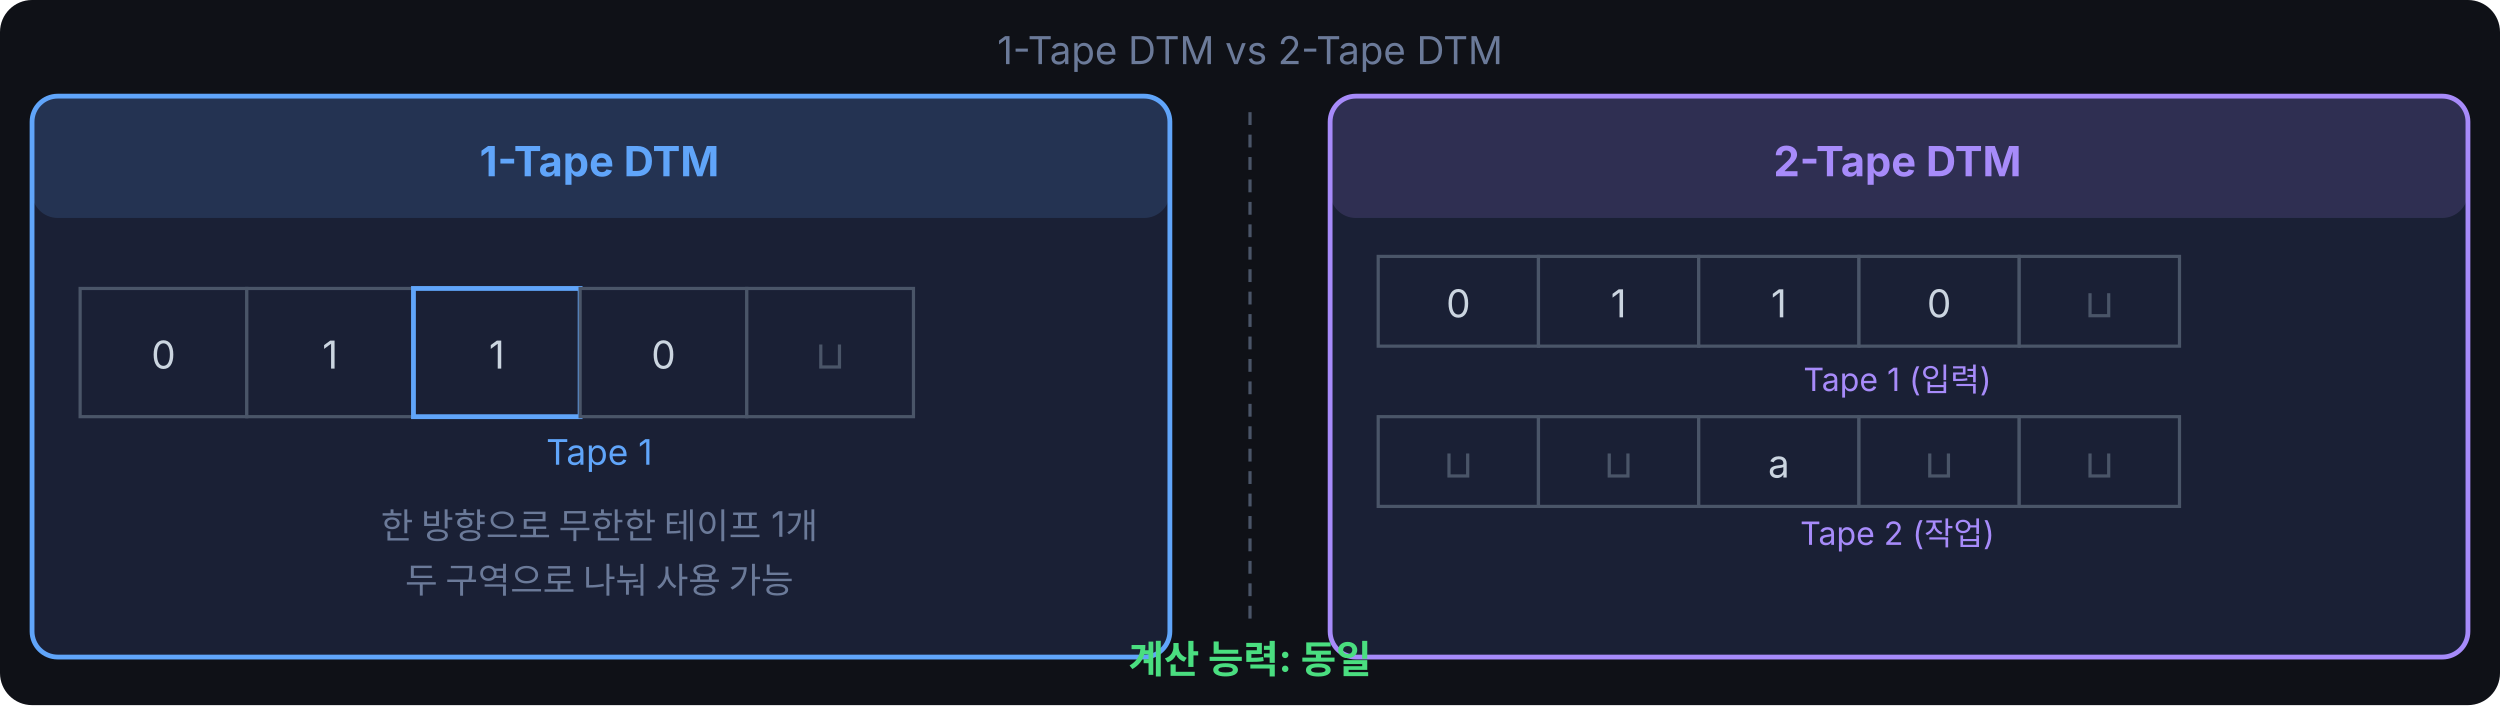
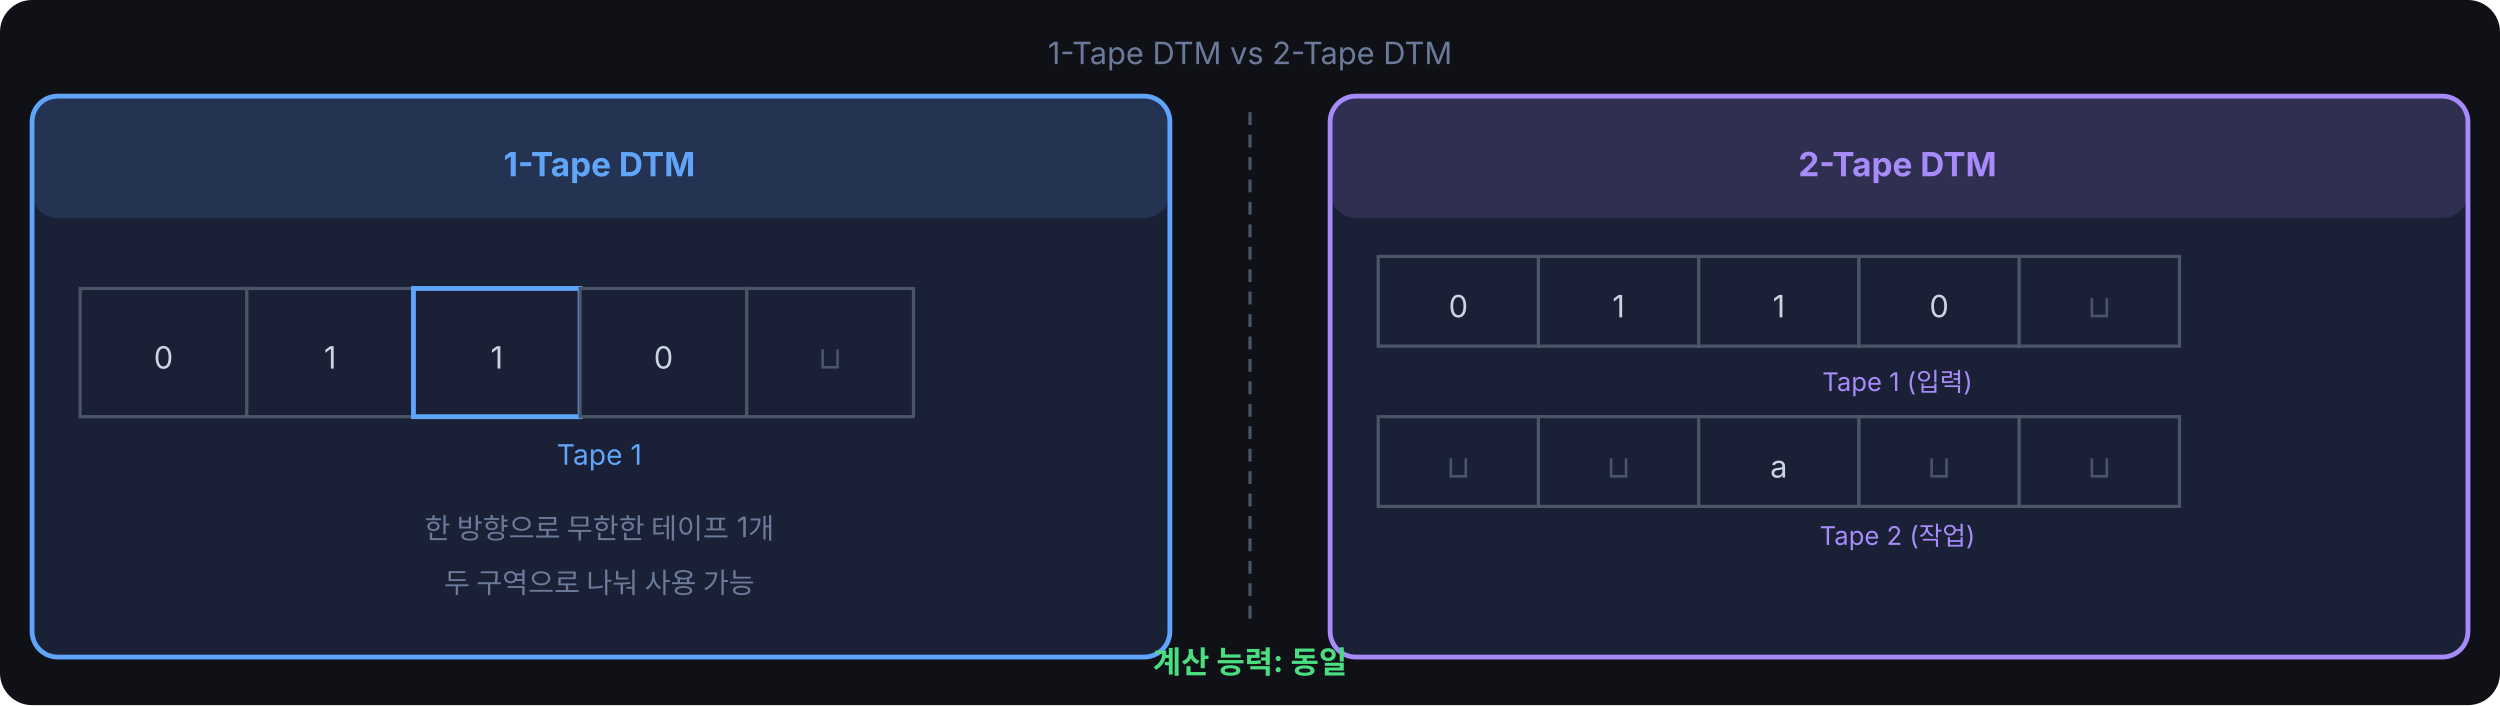
- <svg xmlns="http://www.w3.org/2000/svg" viewBox="0 0 780 220" width="780" height="220">
+ <svg xmlns="http://www.w3.org/2000/svg" viewBox="0 0 780 220" width="1170" height="330">
  <defs>
    <marker id="arr" markerWidth="7" markerHeight="7" refX="6" refY="3.5" orient="auto">
      <polygon points="0,0 7,3.5 0,7" fill="#4a5568" />
    </marker>
  </defs>
  <rect width="780" height="220" fill="#0f1117" rx="10" />
-   <text x="390" y="20" text-anchor="middle" fill="#6b7a99" font-size="12" font-family="system-ui,-apple-system,sans-serif">1-Tape DTM vs 2-Tape DTM</text>
+   <text x="390" y="20" text-anchor="middle" fill="#6b7a99" font-size="9.6" font-family="system-ui,-apple-system,sans-serif">1-Tape DTM vs 2-Tape DTM</text>
  <rect x="10" y="30" width="355" height="175" rx="8" fill="#1a2035" stroke="#60a5fa" stroke-width="1.5" />
  <rect x="10" y="30" width="355" height="38" rx="8" fill="rgba(96,165,250,0.15)" />
-   <text x="187" y="55" text-anchor="middle" fill="#60a5fa" font-size="13" font-weight="700" font-family="system-ui,-apple-system,sans-serif">1-Tape DTM</text>
+   <text x="187" y="55" text-anchor="middle" fill="#60a5fa" font-size="10.4" font-weight="700" font-family="system-ui,-apple-system,sans-serif">1-Tape DTM</text>
  <rect x="25" y="90" width="52" height="40" fill="#1a2035" stroke="#4a5568" stroke-width="1" />
-   <text x="51" y="115" text-anchor="middle" fill="#cbd5e0" font-size="12" font-family="system-ui,-apple-system,sans-serif">0</text>
+   <text x="51" y="115" text-anchor="middle" fill="#cbd5e0" font-size="9.6" font-family="system-ui,-apple-system,sans-serif">0</text>
  <rect x="77" y="90" width="52" height="40" fill="#1a2035" stroke="#4a5568" stroke-width="1" />
-   <text x="103" y="115" text-anchor="middle" fill="#cbd5e0" font-size="12" font-family="system-ui,-apple-system,sans-serif">1</text>
+   <text x="103" y="115" text-anchor="middle" fill="#cbd5e0" font-size="9.6" font-family="system-ui,-apple-system,sans-serif">1</text>
  <rect x="129" y="90" width="52" height="40" fill="#1a2035" stroke="#60a5fa" stroke-width="1.5" />
-   <text x="155" y="115" text-anchor="middle" fill="#cbd5e0" font-size="12" font-family="system-ui,-apple-system,sans-serif">1</text>
+   <text x="155" y="115" text-anchor="middle" fill="#cbd5e0" font-size="9.6" font-family="system-ui,-apple-system,sans-serif">1</text>
  <rect x="181" y="90" width="52" height="40" fill="#1a2035" stroke="#4a5568" stroke-width="1" />
-   <text x="207" y="115" text-anchor="middle" fill="#cbd5e0" font-size="12" font-family="system-ui,-apple-system,sans-serif">0</text>
+   <text x="207" y="115" text-anchor="middle" fill="#cbd5e0" font-size="9.6" font-family="system-ui,-apple-system,sans-serif">0</text>
  <rect x="233" y="90" width="52" height="40" fill="#1a2035" stroke="#4a5568" stroke-width="1" />
-   <text x="259" y="115" text-anchor="middle" fill="#4a5568" font-size="12" font-family="system-ui,-apple-system,sans-serif">⊔</text>
-   <text x="187" y="145" text-anchor="middle" fill="#60a5fa" font-size="11" font-family="system-ui,-apple-system,sans-serif">Tape 1</text>
-   <text x="187" y="168" text-anchor="middle" fill="#6b7a99" font-size="11" font-family="system-ui,-apple-system,sans-serif">한 방향으로 무한한 테이프 1개</text>
-   <text x="187" y="185" text-anchor="middle" fill="#6b7a99" font-size="11" font-family="system-ui,-apple-system,sans-serif">두 구역으로 나눠 사용 가능</text>
+   <text x="259" y="115" text-anchor="middle" fill="#4a5568" font-size="9.6" font-family="system-ui,-apple-system,sans-serif">⊔</text>
+   <text x="187" y="145" text-anchor="middle" fill="#60a5fa" font-size="8.8" font-family="system-ui,-apple-system,sans-serif">Tape 1</text>
+   <text x="187" y="168" text-anchor="middle" fill="#6b7a99" font-size="8.8" font-family="system-ui,-apple-system,sans-serif">한 방향으로 무한한 테이프 1개</text>
+   <text x="187" y="185" text-anchor="middle" fill="#6b7a99" font-size="8.8" font-family="system-ui,-apple-system,sans-serif">두 구역으로 나눠 사용 가능</text>
  <rect x="415" y="30" width="355" height="175" rx="8" fill="#1a2035" stroke="#a78bfa" stroke-width="1.5" />
  <rect x="415" y="30" width="355" height="38" rx="8" fill="rgba(167,139,250,0.15)" />
-   <text x="592" y="55" text-anchor="middle" fill="#a78bfa" font-size="13" font-weight="700" font-family="system-ui,-apple-system,sans-serif">2-Tape DTM</text>
+   <text x="592" y="55" text-anchor="middle" fill="#a78bfa" font-size="10.4" font-weight="700" font-family="system-ui,-apple-system,sans-serif">2-Tape DTM</text>
  <rect x="430" y="80" width="50" height="28" fill="#1a2035" stroke="#4a5568" stroke-width="1" />
-   <text x="455" y="99" text-anchor="middle" fill="#cbd5e0" font-size="12" font-family="system-ui,-apple-system,sans-serif">0</text>
+   <text x="455" y="99" text-anchor="middle" fill="#cbd5e0" font-size="9.6" font-family="system-ui,-apple-system,sans-serif">0</text>
  <rect x="480" y="80" width="50" height="28" fill="#1a2035" stroke="#4a5568" stroke-width="1" />
-   <text x="505" y="99" text-anchor="middle" fill="#cbd5e0" font-size="12" font-family="system-ui,-apple-system,sans-serif">1</text>
+   <text x="505" y="99" text-anchor="middle" fill="#cbd5e0" font-size="9.6" font-family="system-ui,-apple-system,sans-serif">1</text>
  <rect x="530" y="80" width="50" height="28" fill="#1a2035" stroke="#4a5568" stroke-width="1" />
-   <text x="555" y="99" text-anchor="middle" fill="#cbd5e0" font-size="12" font-family="system-ui,-apple-system,sans-serif">1</text>
+   <text x="555" y="99" text-anchor="middle" fill="#cbd5e0" font-size="9.6" font-family="system-ui,-apple-system,sans-serif">1</text>
  <rect x="580" y="80" width="50" height="28" fill="#1a2035" stroke="#4a5568" stroke-width="1" />
-   <text x="605" y="99" text-anchor="middle" fill="#cbd5e0" font-size="12" font-family="system-ui,-apple-system,sans-serif">0</text>
+   <text x="605" y="99" text-anchor="middle" fill="#cbd5e0" font-size="9.6" font-family="system-ui,-apple-system,sans-serif">0</text>
  <rect x="630" y="80" width="50" height="28" fill="#1a2035" stroke="#4a5568" stroke-width="1" />
-   <text x="655" y="99" text-anchor="middle" fill="#4a5568" font-size="12" font-family="system-ui,-apple-system,sans-serif">⊔</text>
-   <text x="592" y="122" text-anchor="middle" fill="#a78bfa" font-size="10" font-family="system-ui,-apple-system,sans-serif">Tape 1 (입력)</text>
+   <text x="655" y="99" text-anchor="middle" fill="#4a5568" font-size="9.6" font-family="system-ui,-apple-system,sans-serif">⊔</text>
+   <text x="592" y="122" text-anchor="middle" fill="#a78bfa" font-size="8" font-family="system-ui,-apple-system,sans-serif">Tape 1 (입력)</text>
  <rect x="430" y="130" width="50" height="28" fill="#1a2035" stroke="#4a5568" stroke-width="1" />
-   <text x="455" y="149" text-anchor="middle" fill="#4a5568" font-size="12" font-family="system-ui,-apple-system,sans-serif">⊔</text>
+   <text x="455" y="149" text-anchor="middle" fill="#4a5568" font-size="9.6" font-family="system-ui,-apple-system,sans-serif">⊔</text>
  <rect x="480" y="130" width="50" height="28" fill="#1a2035" stroke="#4a5568" stroke-width="1" />
-   <text x="505" y="149" text-anchor="middle" fill="#4a5568" font-size="12" font-family="system-ui,-apple-system,sans-serif">⊔</text>
+   <text x="505" y="149" text-anchor="middle" fill="#4a5568" font-size="9.6" font-family="system-ui,-apple-system,sans-serif">⊔</text>
  <rect x="530" y="130" width="50" height="28" fill="#1a2035" stroke="#4a5568" stroke-width="1" />
-   <text x="555" y="149" text-anchor="middle" fill="#cbd5e0" font-size="12" font-family="system-ui,-apple-system,sans-serif">a</text>
+   <text x="555" y="149" text-anchor="middle" fill="#cbd5e0" font-size="9.6" font-family="system-ui,-apple-system,sans-serif">a</text>
  <rect x="580" y="130" width="50" height="28" fill="#1a2035" stroke="#4a5568" stroke-width="1" />
-   <text x="605" y="149" text-anchor="middle" fill="#4a5568" font-size="12" font-family="system-ui,-apple-system,sans-serif">⊔</text>
+   <text x="605" y="149" text-anchor="middle" fill="#4a5568" font-size="9.6" font-family="system-ui,-apple-system,sans-serif">⊔</text>
  <rect x="630" y="130" width="50" height="28" fill="#1a2035" stroke="#4a5568" stroke-width="1" />
-   <text x="655" y="149" text-anchor="middle" fill="#4a5568" font-size="12" font-family="system-ui,-apple-system,sans-serif">⊔</text>
-   <text x="592" y="170" text-anchor="middle" fill="#a78bfa" font-size="10" font-family="system-ui,-apple-system,sans-serif">Tape 2 (작업)</text>
-   <text x="390" y="210" text-anchor="middle" fill="#4ade80" font-size="12" font-weight="700" font-family="system-ui,-apple-system,sans-serif">계산 능력: 동일</text>
+   <text x="655" y="149" text-anchor="middle" fill="#4a5568" font-size="9.6" font-family="system-ui,-apple-system,sans-serif">⊔</text>
+   <text x="592" y="170" text-anchor="middle" fill="#a78bfa" font-size="8" font-family="system-ui,-apple-system,sans-serif">Tape 2 (작업)</text>
+   <text x="390" y="210" text-anchor="middle" fill="#4ade80" font-size="9.6" font-weight="700" font-family="system-ui,-apple-system,sans-serif">계산 능력: 동일</text>
  <line x1="390" y1="35" x2="390" y2="195" stroke="#4a5568" stroke-width="1" stroke-dasharray="4,3" />
</svg>
